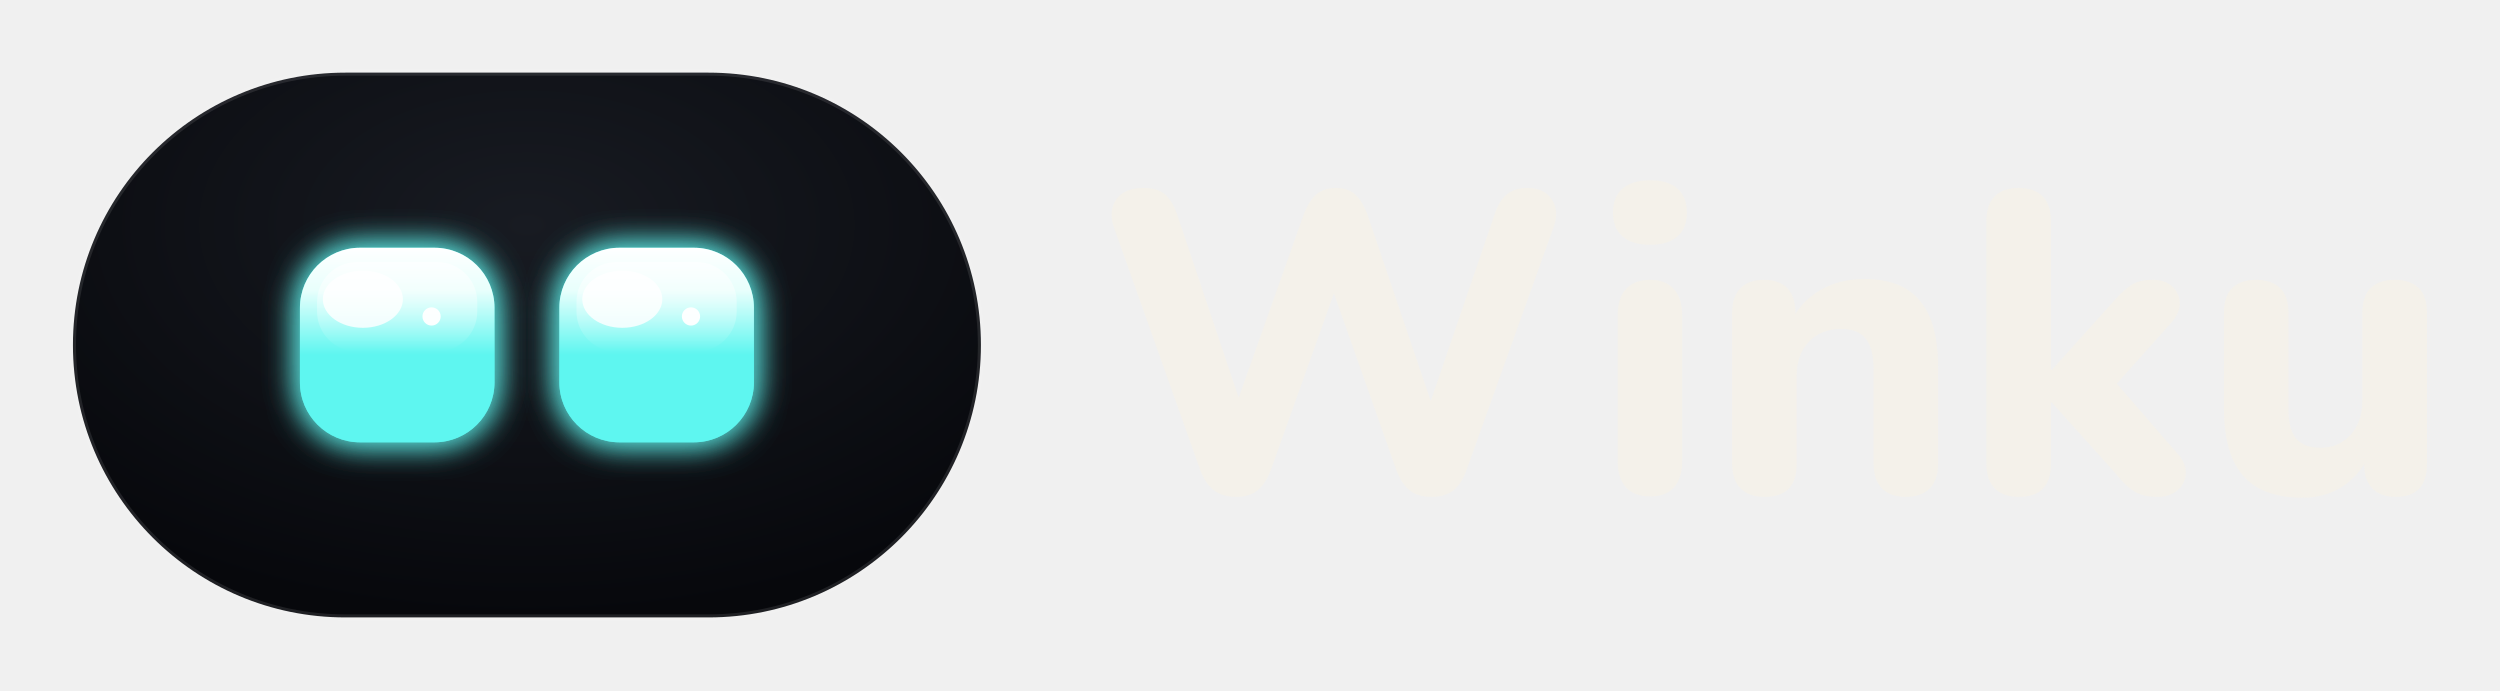
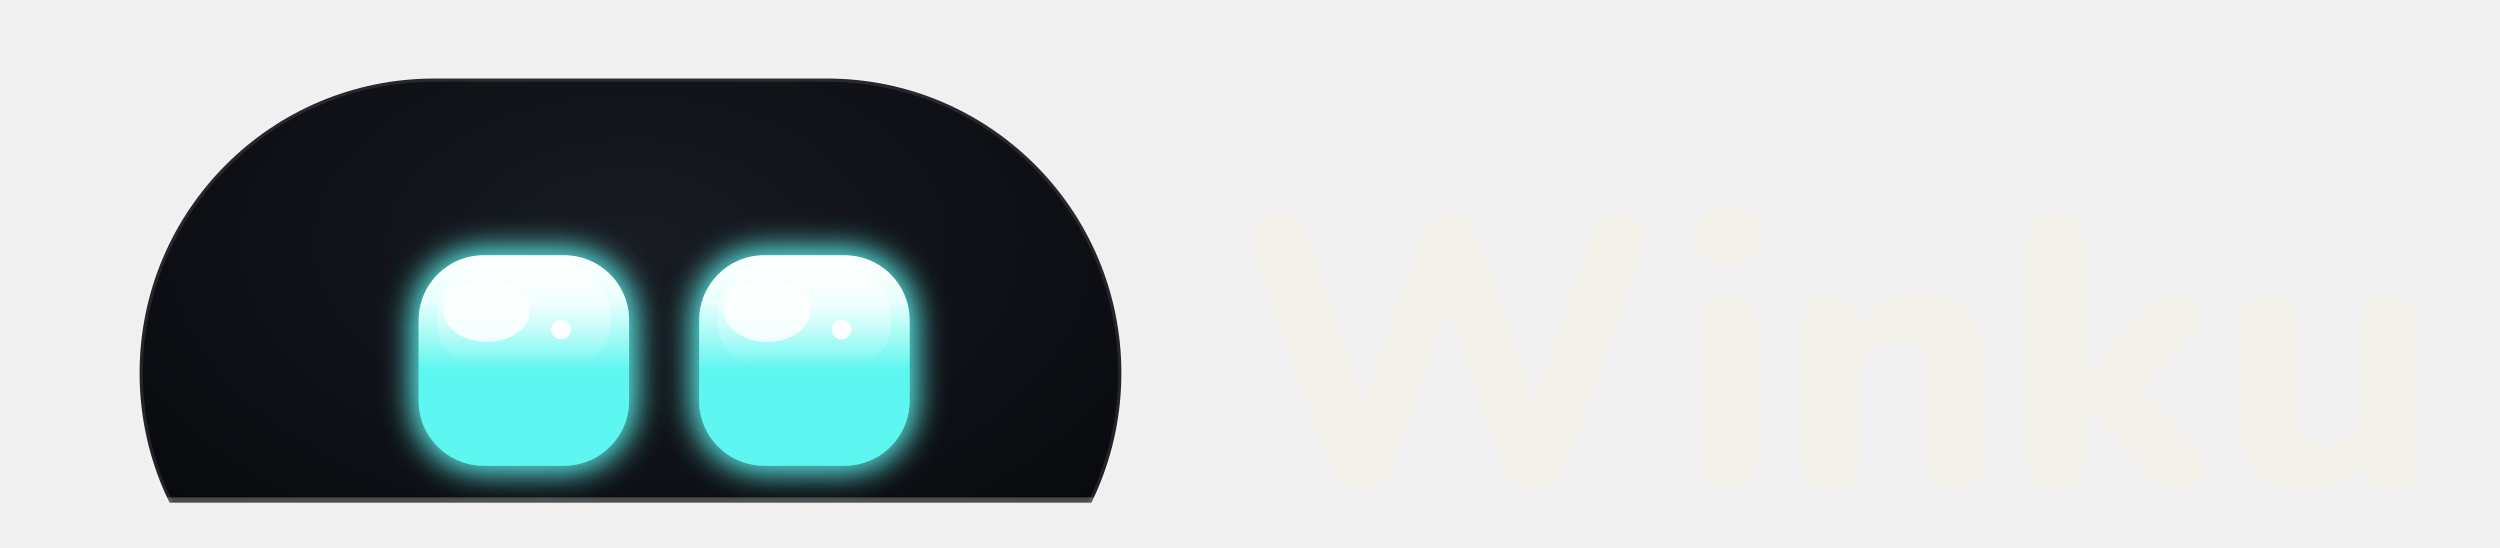
- <svg xmlns="http://www.w3.org/2000/svg" viewBox="0 0 825.8 228.0" width="826" height="228">
+ <svg xmlns="http://www.w3.org/2000/svg" viewBox="-18.0 0 762.6 167.2" width="763" height="167">
  <defs>
    <radialGradient id="face" cx="50%" cy="28%" r="72%">
      <stop offset="0" stop-color="#181B22" />
      <stop offset="1" stop-color="#07080C" />
    </radialGradient>
    <linearGradient id="fill" x1="0" y1="0" x2="0" y2="1">
      <stop offset="0" stop-color="#FFFFFF" />
      <stop offset="0.22" stop-color="#E8FFFC" />
      <stop offset="0.55" stop-color="#5EF6F0" />
      <stop offset="1" stop-color="#5EF6F0" />
    </linearGradient>
    <linearGradient id="sheen" x1="0" y1="0" x2="0" y2="1">
      <stop offset="0" stop-color="#fff" stop-opacity="0.95" />
      <stop offset="1" stop-color="#fff" stop-opacity="0" />
    </linearGradient>
    <filter id="bloom" x="-70%" y="-70%" width="240%" height="240%">
      <feGaussianBlur stdDeviation="15.5" result="b" />
      <feMerge>
        <feMergeNode in="b" />
        <feMergeNode in="b" />
        <feMergeNode in="SourceGraphic" />
      </feMerge>
    </filter>
+     <clipPath id="edge">
+       <rect x="0" y="0" width="1024" height="630.3" />
+     </clipPath>
  </defs>
  <g transform="translate(2.57 -57.43) scale(0.33482)">
-     <rect x="64.0" y="243.2" width="896.0" height="537.6" rx="268.8" fill="url(#face)" stroke="#fff" stroke-opacity="0.1" stroke-width="6" />
-     <rect x="288.0" y="416.0" width="192.0" height="192.0" rx="59.3" fill="#5EF6F0" filter="url(#bloom)" opacity="0.9" />
-     <rect x="288.0" y="416.0" width="192.0" height="192.0" rx="59.3" fill="url(#fill)" />
-     <rect x="304.9" y="430.1" width="158.1" height="88.3" rx="39.5" fill="url(#sheen)" opacity="0.65" />
-     <ellipse cx="350.1" cy="466.8" rx="39.5" ry="28.2" fill="#fff" opacity="0.82" />
-     <circle cx="417.9" cy="483.8" r="9.0" fill="#fff" opacity="0.95" />
-     <rect x="544.0" y="416.0" width="192.0" height="192.0" rx="59.3" fill="#5EF6F0" filter="url(#bloom)" opacity="0.9" />
-     <rect x="544.0" y="416.0" width="192.0" height="192.0" rx="59.3" fill="url(#fill)" />
-     <rect x="560.9" y="430.1" width="158.1" height="88.3" rx="39.5" fill="url(#sheen)" opacity="0.65" />
-     <ellipse cx="606.1" cy="466.8" rx="39.5" ry="28.2" fill="#fff" opacity="0.82" />
-     <circle cx="673.9" cy="483.8" r="9.0" fill="#fff" opacity="0.95" />
+     <g clip-path="url(#edge)">
+       <rect x="64" y="243.2" width="896" height="537.6" rx="268.8" fill="url(#face)" stroke="#fff" stroke-opacity="0.1" stroke-width="6" />
+       <rect x="318.7" y="404.5" width="192" height="192" rx="59.3" fill="#5EF6F0" filter="url(#bloom)" opacity="0.9" />
+       <rect x="318.7" y="404.5" width="192" height="192" rx="59.3" fill="url(#fill)" />
+       <rect x="335.7" y="418.6" width="158.1" height="88.3" rx="39.5" fill="url(#sheen)" opacity="0.65" />
+       <ellipse cx="380.8" cy="455.3" rx="39.5" ry="28.2" fill="#fff" opacity="0.82" />
+       <circle cx="448.6" cy="472.2" r="9.0" fill="#fff" opacity="0.95" />
+       <rect x="574.7" y="404.5" width="192" height="192" rx="59.3" fill="#5EF6F0" filter="url(#bloom)" opacity="0.9" />
+       <rect x="574.7" y="404.5" width="192" height="192" rx="59.3" fill="url(#fill)" />
+       <rect x="591.7" y="418.6" width="158.1" height="88.3" rx="39.5" fill="url(#sheen)" opacity="0.65" />
+       <ellipse cx="636.8" cy="455.3" rx="39.5" ry="28.2" fill="#fff" opacity="0.82" />
+       <circle cx="704.6" cy="472.2" r="9.0" fill="#fff" opacity="0.95" />
+     </g>
  </g>
-   <path fill="#F4F1EA" transform="translate(361.43 162.90) scale(0.70588)" d="M66.4 1.8L66.4 1.8Q60 1.8 56-1.3Q52-4.4 49.6-10.8L49.6-10.8L9.2-124.4Q6.6-132 10.3-137.4Q14-142.8 23.2-142.8L23.2-142.8Q29.6-142.8 33.1-139.8Q36.6-136.8 38.8-130.4L38.8-130.4L71.8-32.2L63.2-32.2L98-130.2Q100.4-136.6 103.9-139.7Q107.4-142.8 113.2-142.8L113.2-142.8Q118.8-142.8 122.2-139.7Q125.6-136.6 128-130L128-130L161.2-32.2L153.8-32.2L187.4-130.4Q189.4-136.6 193-139.7Q196.6-142.8 202.8-142.8L202.8-142.8Q210.6-142.8 214.2-137.4Q217.8-132 215-124.4L215-124.4L174.2-10.6Q172-4.4 168.2-1.3Q164.4 1.8 157.8 1.8L157.8 1.8Q151.4 1.8 147.6-1.3Q143.8-4.4 141.4-10.8L141.4-10.8L109.8-100.2L114.6-100.2L82.6-10.6Q80.2-4.4 76.5-1.3Q72.8 1.8 66.4 1.8ZM260.2 1.6L260.2 1.6Q252.8 1.6 248.9-2.7Q245.0-7 245.0-14.8L245.0-14.8L245.0-83.2Q245.0-91.2 248.9-95.5Q252.8-99.8 260.2-99.8L260.2-99.8Q267.4-99.8 271.3-95.5Q275.2-91.2 275.2-83.2L275.2-83.2L275.2-14.8Q275.2-7 271.4-2.7Q267.6 1.6 260.2 1.6ZM260.2-116.2L260.2-116.2Q251.8-116.2 247.3-120.1Q242.8-124 242.8-131.2L242.8-131.2Q242.8-138.6 247.3-142.5Q251.8-146.4 260.2-146.4L260.2-146.4Q268.6-146.4 273.0-142.5Q277.4-138.6 277.4-131.2L277.4-131.2Q277.4-124 273.0-120.1Q268.6-116.2 260.2-116.2ZM313.8 1.8L313.8 1.8Q306.4 1.8 302.5-2.2Q298.6-6.2 298.6-13.6L298.6-13.6L298.6-84.6Q298.6-92 302.5-95.9Q306.4-99.8 313.4-99.8L313.4-99.8Q320.6-99.8 324.4-95.9Q328.2-92 328.2-84.6L328.2-84.6L328.2-73.2L326.0-79.8Q330.6-89.6 339.7-94.9Q348.8-100.2 360.4-100.2L360.4-100.2Q372.2-100.2 379.8-95.7Q387.4-91.2 391.2-82.1Q395.0-73 395.0-59L395.0-59L395.0-13.6Q395.0-6.2 391.1-2.2Q387.2 1.8 379.8 1.8L379.8 1.8Q372.6 1.8 368.7-2.2Q364.8-6.2 364.8-13.6L364.8-13.6L364.8-57.6Q364.8-67.8 361.1-72.3Q357.4-76.8 349.8-76.8L349.8-76.8Q340.2-76.8 334.5-70.8Q328.8-64.8 328.8-54.8L328.8-54.8L328.8-13.6Q328.8 1.8 313.8 1.8ZM432.8 1.8L432.8 1.8Q425.4 1.8 421.5-2.2Q417.6-6.2 417.6-13.6L417.6-13.6L417.6-127.4Q417.6-135 421.5-138.9Q425.4-142.8 432.8-142.8L432.8-142.8Q440.0-142.8 443.9-138.9Q447.8-135 447.8-127.4L447.8-127.4L447.8-57.6L448.2-57.6L477.2-89.8Q481.6-94.8 485.3-97.3Q489.0-99.8 495.2-99.8L495.2-99.8Q501.4-99.8 504.7-96.6Q508.0-93.4 508.1-88.9Q508.2-84.4 504.2-79.8L504.2-79.8L473.6-45.6L473.6-57L507.6-17.8Q511.4-13.2 510.9-8.6Q510.4-4 506.8-1.1Q503.2 1.8 497.6 1.8L497.6 1.8Q490.8 1.8 486.7-0.8Q482.6-3.4 478.4-8.8L478.4-8.8L448.2-42.4L447.8-42.4L447.8-13.6Q447.8 1.8 432.8 1.8ZM565.4 2.2L565.4 2.2Q553 2.2 544.8-2.4Q536.6-7 532.7-16.3Q528.8-25.6 528.8-39.4L528.8-39.4L528.8-84.6Q528.8-92.2 532.7-96Q536.6-99.8 543.8-99.8L543.8-99.8Q551-99.8 555-96Q559-92.2 559-84.6L559-84.6L559-38.6Q559-29.8 562.6-25.5Q566.2-21.2 574-21.2L574-21.2Q582.6-21.2 588.1-27.3Q593.6-33.4 593.6-43.4L593.6-43.4L593.6-84.6Q593.6-92.2 597.5-96Q601.4-99.8 608.6-99.8L608.6-99.8Q616-99.8 619.9-96Q623.8-92.2 623.8-84.6L623.8-84.6L623.8-13.6Q623.8 1.8 609.2 1.8L609.2 1.8Q602 1.8 598.2-2.2Q594.4-6.2 594.4-13.6L594.4-13.6L594.4-27L597.4-19.2Q593-9 584.8-3.4Q576.6 2.2 565.4 2.2Z" />
+   <line x1="6.0" y1="153.6" x2="342.0" y2="153.6" stroke="rgb(244 241 234 / 0.28)" stroke-width="3.2" stroke-linecap="round" />
+   <path fill="#F4F1EA" transform="translate(358.86 148.42) scale(0.57983)" d="M66.4 1.8L66.4 1.8Q60 1.8 56-1.3Q52-4.4 49.6-10.8L49.6-10.8L9.2-124.4Q6.6-132 10.3-137.4Q14-142.8 23.2-142.8L23.2-142.8Q29.6-142.8 33.1-139.8Q36.6-136.8 38.8-130.4L38.8-130.4L71.8-32.2L63.2-32.2L98-130.2Q100.4-136.6 103.9-139.7Q107.4-142.8 113.2-142.8L113.2-142.8Q118.8-142.8 122.2-139.7Q125.6-136.6 128-130L128-130L161.2-32.2L153.8-32.2L187.4-130.4Q189.4-136.6 193-139.7Q196.6-142.8 202.8-142.8L202.8-142.8Q210.6-142.8 214.2-137.4Q217.8-132 215-124.4L215-124.4L174.2-10.6Q172-4.4 168.2-1.3Q164.4 1.8 157.8 1.8L157.8 1.8Q151.4 1.8 147.6-1.3Q143.8-4.4 141.4-10.8L141.4-10.8L109.8-100.2L114.6-100.2L82.6-10.6Q80.2-4.4 76.5-1.3Q72.8 1.8 66.4 1.8ZM260.2 1.6L260.2 1.6Q252.8 1.6 248.9-2.7Q245.0-7 245.0-14.8L245.0-14.8L245.0-83.2Q245.0-91.2 248.9-95.5Q252.8-99.8 260.2-99.8L260.2-99.8Q267.4-99.8 271.3-95.5Q275.2-91.2 275.2-83.2L275.2-83.2L275.2-14.8Q275.2-7 271.4-2.7Q267.6 1.6 260.2 1.6ZM260.2-116.2L260.2-116.2Q251.8-116.2 247.3-120.1Q242.8-124 242.8-131.2L242.8-131.2Q242.8-138.6 247.3-142.5Q251.8-146.4 260.2-146.4L260.2-146.4Q268.6-146.4 273.0-142.5Q277.4-138.6 277.4-131.2L277.4-131.2Q277.4-124 273.0-120.1Q268.6-116.2 260.2-116.2ZM313.8 1.8L313.8 1.8Q306.4 1.8 302.5-2.2Q298.6-6.2 298.6-13.6L298.6-13.6L298.6-84.6Q298.6-92 302.5-95.9Q306.4-99.8 313.4-99.8L313.4-99.8Q320.6-99.8 324.4-95.9Q328.2-92 328.2-84.6L328.2-84.6L328.2-73.2L326.0-79.8Q330.6-89.6 339.7-94.9Q348.8-100.2 360.4-100.2L360.4-100.2Q372.2-100.2 379.8-95.7Q387.4-91.2 391.2-82.1Q395.0-73 395.0-59L395.0-59L395.0-13.6Q395.0-6.2 391.1-2.2Q387.2 1.8 379.8 1.8L379.8 1.8Q372.6 1.8 368.7-2.2Q364.8-6.2 364.8-13.6L364.8-13.6L364.8-57.6Q364.8-67.8 361.1-72.3Q357.4-76.8 349.8-76.8L349.8-76.8Q340.2-76.8 334.5-70.8Q328.8-64.8 328.8-54.8L328.8-54.8L328.8-13.6Q328.8 1.8 313.8 1.8ZM432.8 1.8L432.8 1.8Q425.4 1.8 421.5-2.2Q417.6-6.2 417.6-13.6L417.6-13.6L417.6-127.4Q417.6-135 421.5-138.9Q425.4-142.8 432.8-142.8L432.8-142.8Q440.0-142.8 443.9-138.9Q447.8-135 447.8-127.4L447.8-127.4L447.8-57.6L448.2-57.6L477.2-89.8Q481.6-94.8 485.3-97.3Q489.0-99.8 495.2-99.8L495.2-99.8Q501.4-99.8 504.7-96.6Q508.0-93.4 508.1-88.9Q508.2-84.4 504.2-79.8L504.2-79.8L473.6-45.6L473.6-57L507.6-17.8Q511.4-13.2 510.9-8.6Q510.4-4 506.8-1.1Q503.2 1.8 497.6 1.8L497.6 1.8Q490.8 1.8 486.7-0.8Q482.6-3.4 478.4-8.8L478.4-8.8L448.2-42.4L447.8-42.4L447.8-13.6Q447.8 1.8 432.8 1.8ZM565.4 2.2L565.4 2.2Q553 2.2 544.8-2.4Q536.6-7 532.7-16.3Q528.8-25.6 528.8-39.4L528.8-39.4L528.8-84.6Q528.8-92.2 532.7-96Q536.6-99.8 543.8-99.8L543.8-99.8Q551-99.8 555-96Q559-92.2 559-84.6L559-84.6L559-38.6Q559-29.8 562.6-25.5Q566.2-21.2 574-21.2L574-21.2Q582.6-21.2 588.1-27.3Q593.6-33.4 593.6-43.4L593.6-43.4L593.6-84.6Q593.6-92.2 597.5-96Q601.4-99.8 608.6-99.8L608.6-99.8Q616-99.8 619.9-96Q623.8-92.2 623.8-84.6L623.8-84.6L623.8-13.6Q623.8 1.8 609.2 1.8L609.2 1.8Q602 1.8 598.2-2.2Q594.4-6.2 594.4-13.6L594.4-13.6L594.4-27L597.4-19.2Q593-9 584.8-3.4Q576.6 2.2 565.4 2.2Z" />
</svg>
